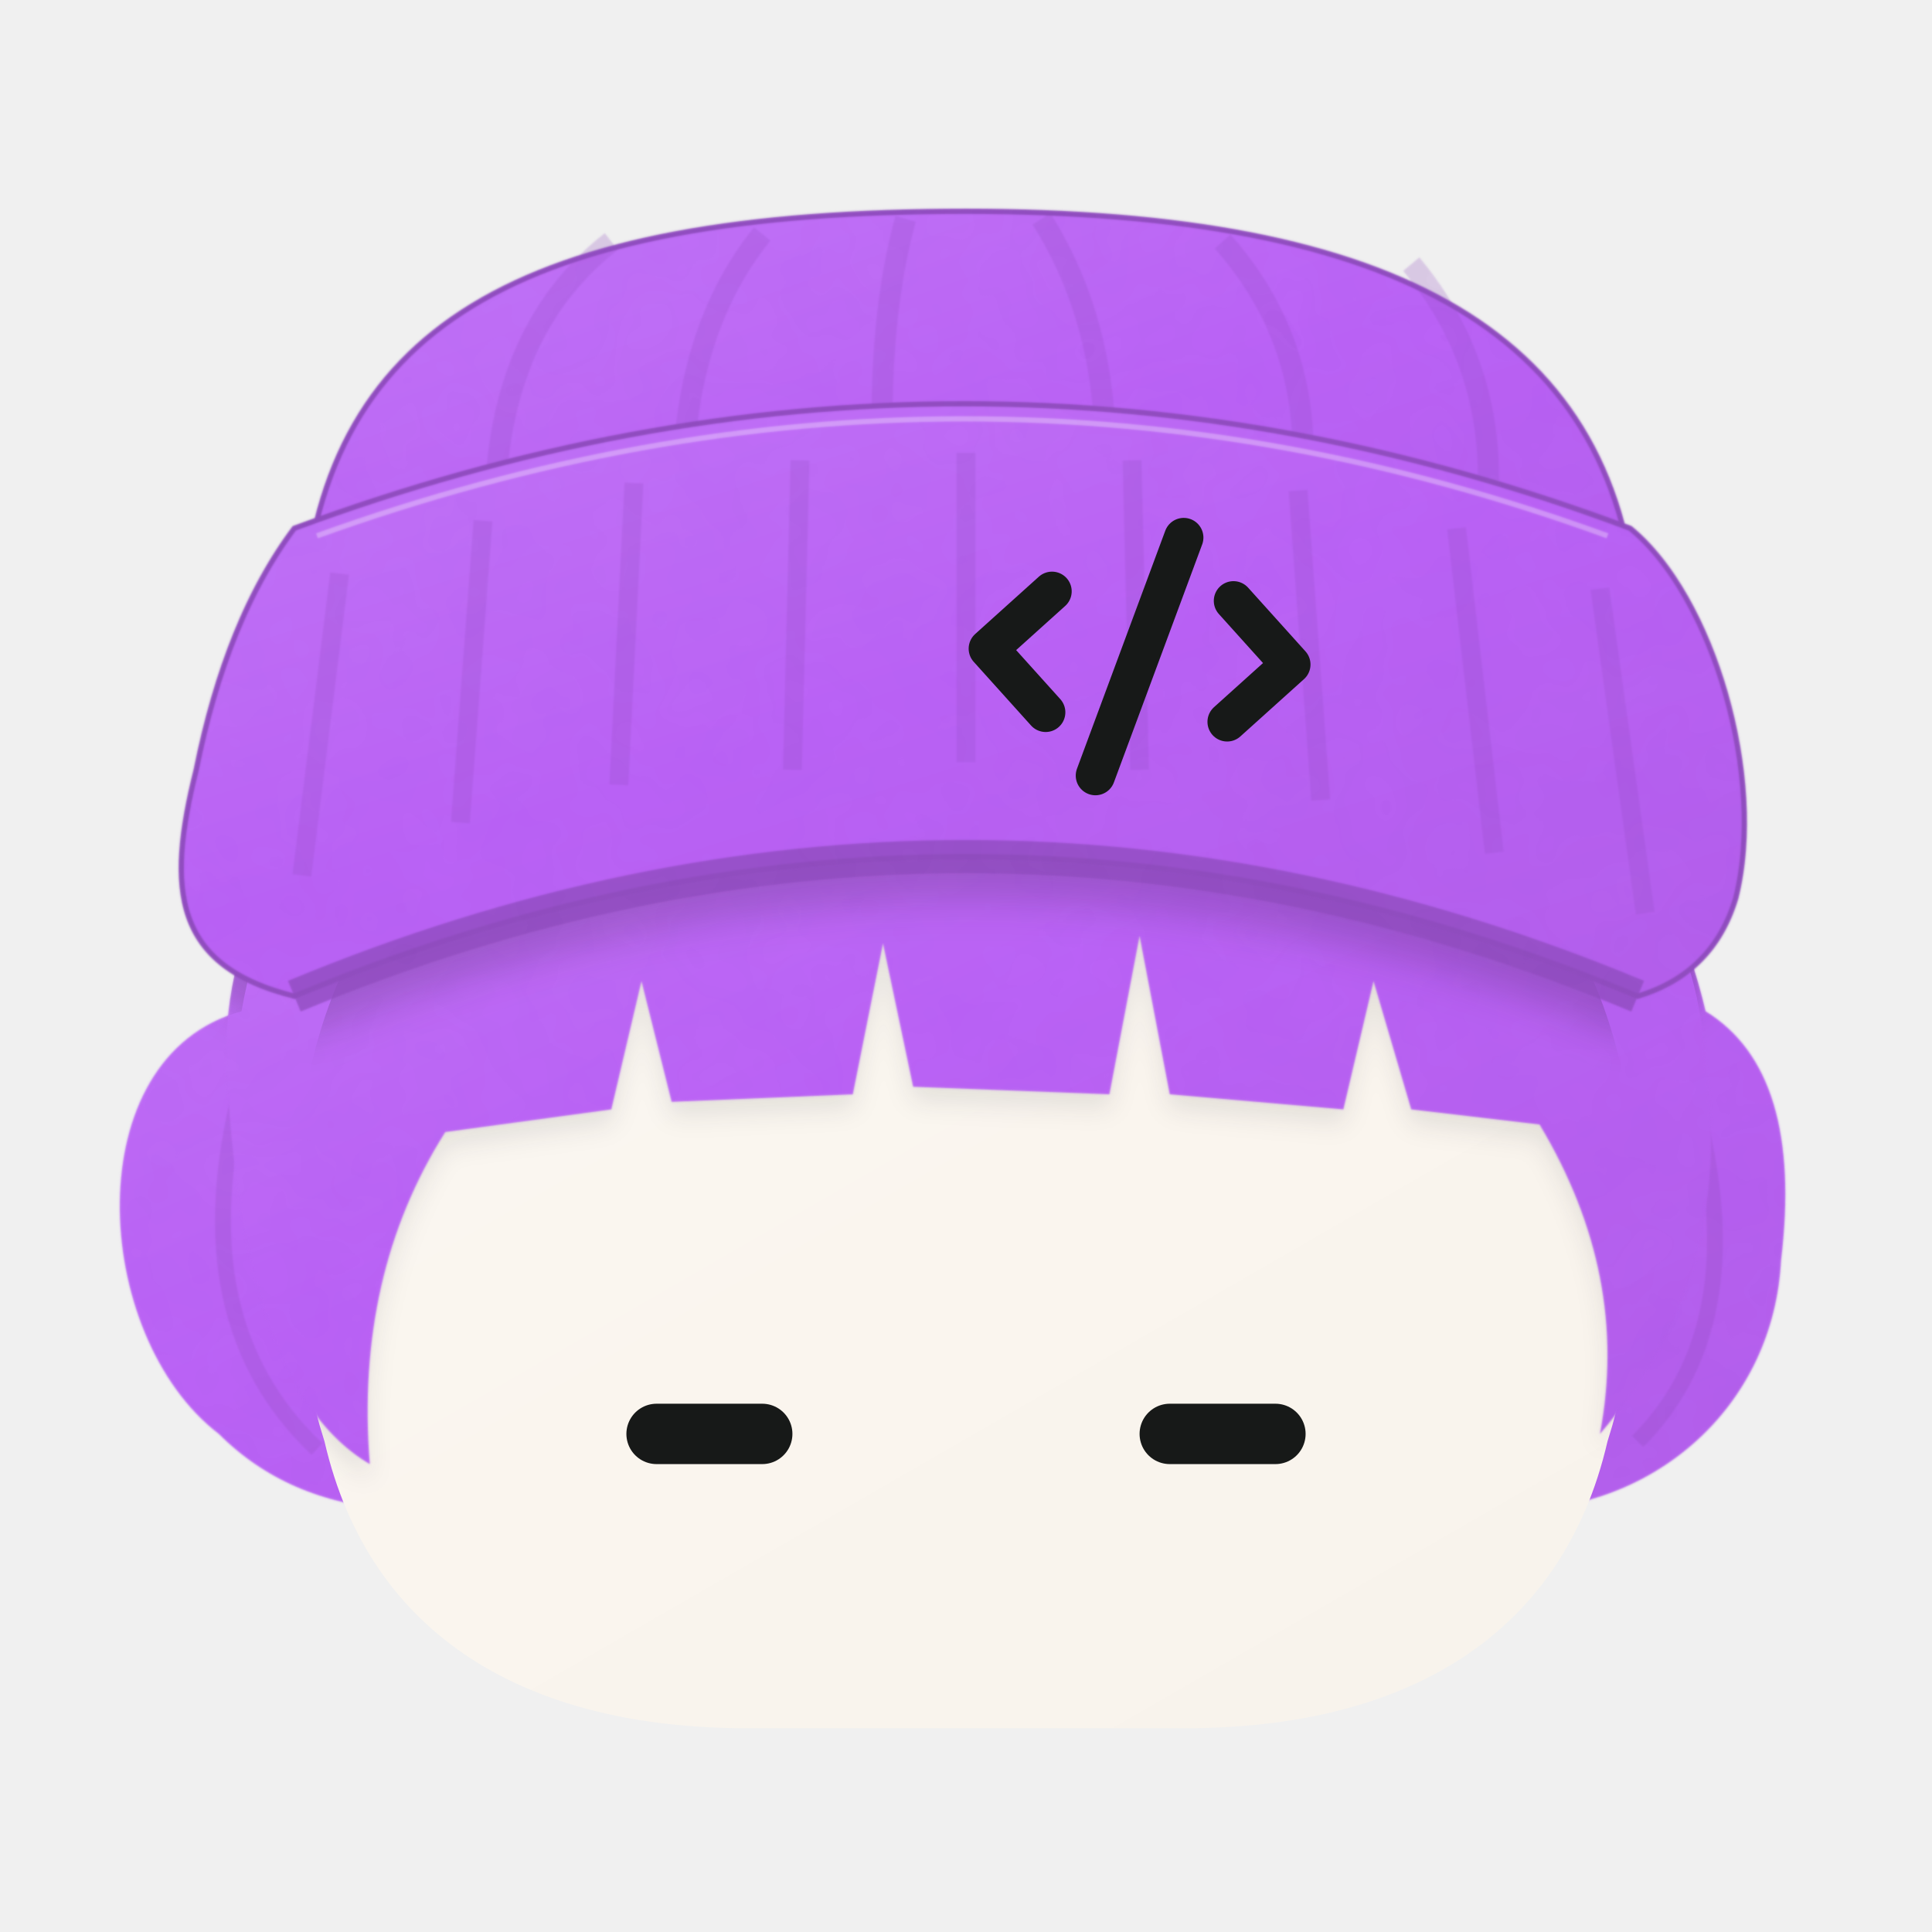
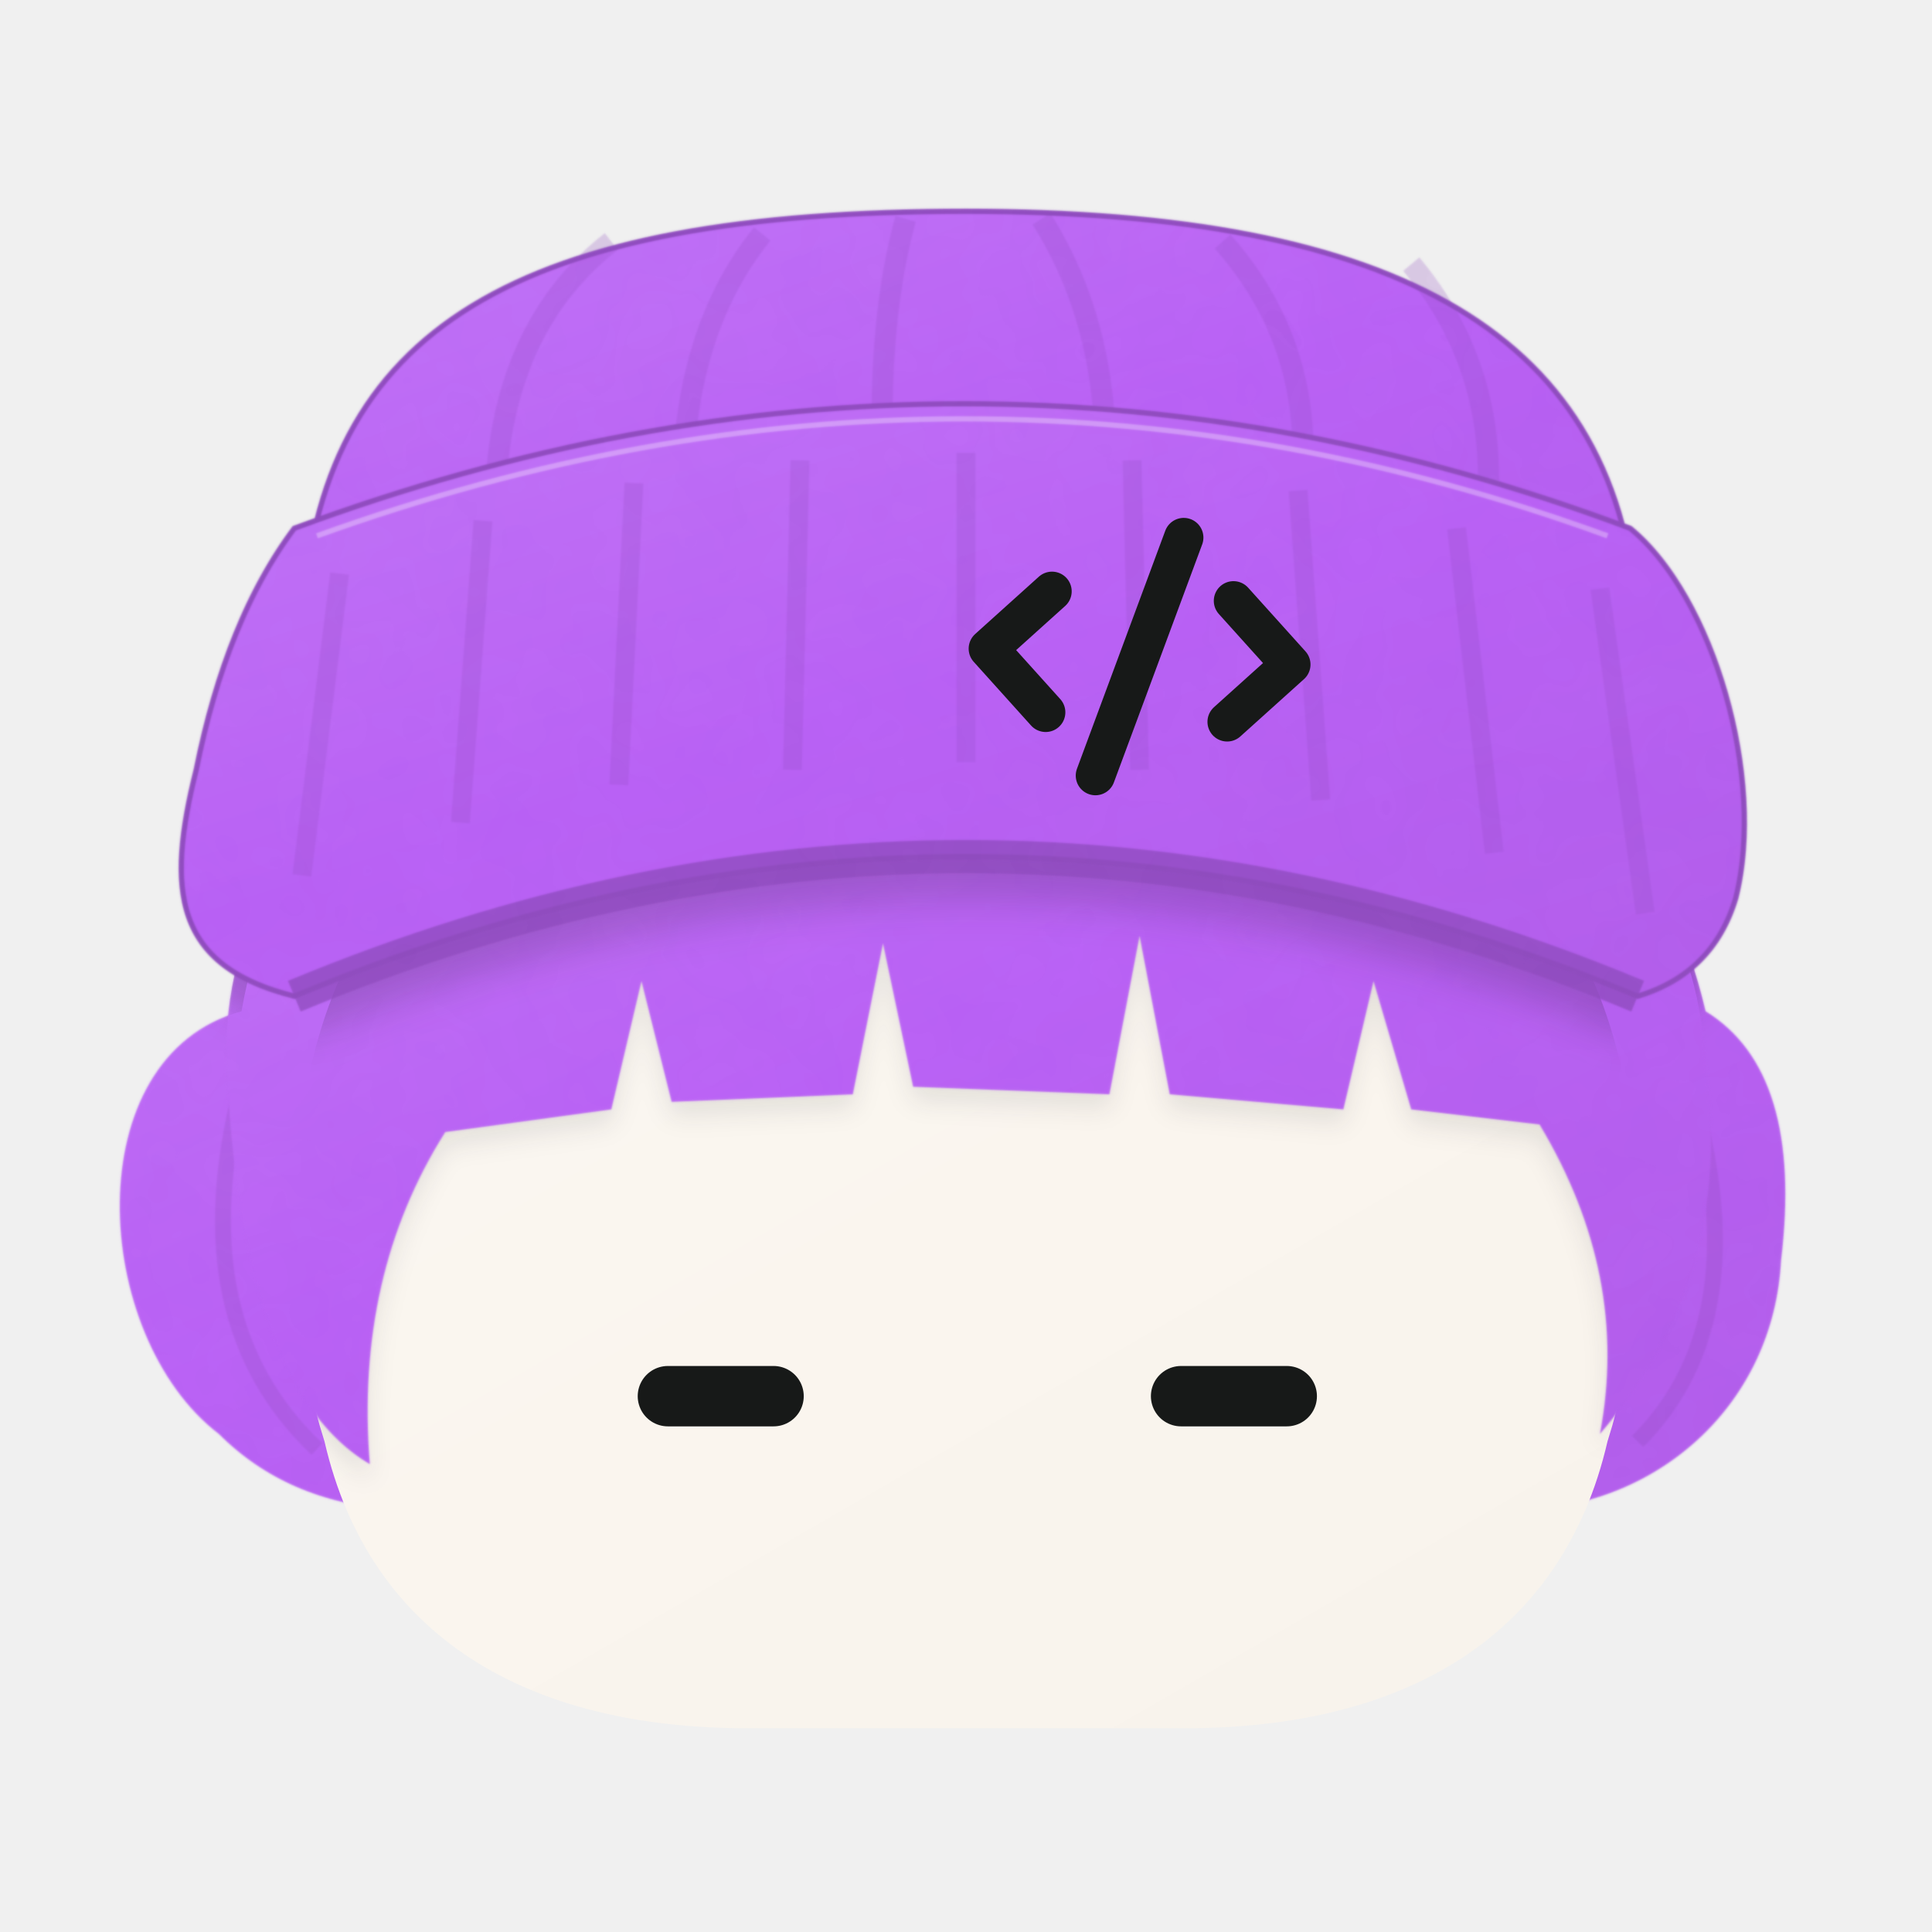
<svg xmlns="http://www.w3.org/2000/svg" viewBox="0 0 256 256" width="256" height="256" role="img">
  <defs>
    <clipPath id="avatar-contact-receiver-fringe-hair-crop-face-round" clipPathUnits="userSpaceOnUse">
      <path d="M48 124C38 140 36 169 43 191C49 217 70 229 99 229H157C186 229 207 217 213 191C220 169 218 140 208 124C185 105 71 105 48 124Z" fill="#000000" />
    </clipPath>
    <filter id="avatar-contact-shadow-fringe-hair-crop-face-round" filterUnits="userSpaceOnUse" x="0" y="0" width="256" height="256" color-interpolation-filters="sRGB">
      <feGaussianBlur in="SourceAlpha" stdDeviation="1.6" />
      <feOffset dy="2" result="contact-alpha" />
      <feFlood flood-color="#201a28" flood-opacity="0.09" />
      <feComposite in2="contact-alpha" operator="in" />
    </filter>
    <clipPath id="avatar-contact-receiver-hat-hat-beanie-hair-crop-hair-crop-back-face-round" clipPathUnits="userSpaceOnUse">
      <path d="M48 124C38 140 36 169 43 191C49 217 70 229 99 229H157C186 229 207 217 213 191C220 169 218 140 208 124C185 105 71 105 48 124Z" fill="#000000" />
      <path d="M30 141C29 103 68 83 127 83C184 83 224 102 226 141Q230 169 212 190Q216 169 204 149L187 147L182 130L178 147L155 145L151 124L147 145L121 144L117 125L113 145L89 146L85 130L81 147L59 150Q47 169 49 194Q32 184 30 141Z" fill="#000000" />
      <path d="M32 134C10 140 12 177 29 190Q38 199 52 200H203C220 199 235 186 236 167Q239 142 226 134C216 92 181 84 128 84C75 84 39 94 32 134Z" fill="#000000" />
      <path d="M32 144Q24 175 42 192M224 144Q233 175 217 191" fill="none" stroke="#000000" stroke-width="2.1" stroke-opacity="0.25" />
    </clipPath>
    <filter id="avatar-contact-shadow-hat-hat-beanie-hair-crop-hair-crop-back-face-round" filterUnits="userSpaceOnUse" x="0" y="0" width="256" height="256" color-interpolation-filters="sRGB">
      <feGaussianBlur in="SourceAlpha" stdDeviation="2.4" />
      <feOffset dy="4" result="contact-alpha" />
      <feFlood flood-color="#201a28" flood-opacity="0.19" />
      <feComposite in2="contact-alpha" operator="in" />
    </filter>
    <filter id="avatar-soft-material-v1" x="-2%" y="-2%" width="104%" height="104%" color-interpolation-filters="sRGB">
      <feTurbulence type="fractalNoise" baseFrequency="0.08" numOctaves="3" seed="17" result="grain" />
      <feColorMatrix in="grain" type="matrix" values="0.213 0.715 0.072 0 0 0.213 0.715 0.072 0 0 0.213 0.715 0.072 0 0 0 0 0 0.03 0" result="faint-grain" />
      <feComposite in="faint-grain" in2="SourceGraphic" operator="in" result="clipped-grain" />
      <feBlend in="SourceGraphic" in2="clipped-grain" mode="soft-light" result="material" />
      <feGaussianBlur in="material" stdDeviation="0.16" />
    </filter>
    <linearGradient id="avatar-face-faf5ee" x1="0%" y1="0%" x2="85%" y2="100%">
      <stop offset="0%" stop-color="#fbf8f2" />
      <stop offset="52%" stop-color="#faf5ee" />
      <stop offset="100%" stop-color="#f8f3ec" />
    </linearGradient>
    <linearGradient id="avatar-hair-b961f5" x1="0%" y1="0%" x2="85%" y2="100%">
      <stop offset="0%" stop-color="#c174f6" />
      <stop offset="52%" stop-color="#b961f5" />
      <stop offset="100%" stop-color="#b35eec" />
    </linearGradient>
    <linearGradient id="avatar-hat-b961f5" x1="0%" y1="0%" x2="85%" y2="100%">
      <stop offset="0%" stop-color="#c174f6" />
      <stop offset="52%" stop-color="#b961f5" />
      <stop offset="100%" stop-color="#b35eec" />
    </linearGradient>
    <linearGradient id="avatar-eyes-171918" x1="0%" y1="0%" x2="85%" y2="100%">
      <stop offset="0%" stop-color="#333534" />
      <stop offset="52%" stop-color="#171918" />
      <stop offset="100%" stop-color="#161817" />
    </linearGradient>
    <linearGradient id="avatar-badge-ffffff" x1="0%" y1="0%" x2="85%" y2="100%">
      <stop offset="0%" stop-color="#ffffff" />
      <stop offset="52%" stop-color="#ffffff" />
      <stop offset="100%" stop-color="#f6f6f6" />
    </linearGradient>
  </defs>
  <g color="#904cbf" filter="url(#avatar-soft-material-v1)">
    <path d="M32 134C10 140 12 177 29 190Q38 199 52 200H203C220 199 235 186 236 167Q239 142 226 134C216 92 181 84 128 84C75 84 39 94 32 134Z" fill="url(#avatar-hair-b961f5)" />
    <path d="M32 144Q24 175 42 192M224 144Q233 175 217 191" fill="none" stroke="#904cbf" stroke-width="2.1" stroke-opacity="0.25" />
  </g>
  <g color="url(#avatar-face-faf5ee)">
    <path d="M48 124C38 140 36 169 43 191C49 217 70 229 99 229H157C186 229 207 217 213 191C220 169 218 140 208 124C185 105 71 105 48 124Z" fill="url(#avatar-face-faf5ee)" />
  </g>
  <g data-layer="contact-shadow-fringe-hair-crop-face-round" clip-path="url(#avatar-contact-receiver-fringe-hair-crop-face-round)">
    <g filter="url(#avatar-contact-shadow-fringe-hair-crop-face-round)">
      <g color="#000000">
        <path d="M30 141C29 103 68 83 127 83C184 83 224 102 226 141Q230 169 212 190Q216 169 204 149L187 147L182 130L178 147L155 145L151 124L147 145L121 144L117 125L113 145L89 146L85 130L81 147L59 150Q47 169 49 194Q32 184 30 141Z" fill="#000000" />
      </g>
    </g>
  </g>
  <g color="#904cbf" filter="url(#avatar-soft-material-v1)">
    <path d="M30 141C29 103 68 83 127 83C184 83 224 102 226 141Q230 169 212 190Q216 169 204 149L187 147L182 130L178 147L155 145L151 124L147 145L121 144L117 125L113 145L89 146L85 130L81 147L59 150Q47 169 49 194Q32 184 30 141Z" fill="url(#avatar-hair-b961f5)" />
  </g>
  <g data-layer="contact-shadow-hat-hat-beanie-hair-crop-hair-crop-back-face-round" clip-path="url(#avatar-contact-receiver-hat-hat-beanie-hair-crop-hair-crop-back-face-round)">
    <g filter="url(#avatar-contact-shadow-hat-hat-beanie-hair-crop-hair-crop-back-face-round)">
      <g color="#000000">
        <path d="M40 83C42 43 69 28 128 28C185 28 215 44 217 83L218 104H38Z" fill="#000000" stroke="#000000" stroke-width="0.7" />
        <path d="M66 77Q63 46 81 32M91 76Q88 47 101 31M118 76Q115 47 120 29M145 76Q150 48 138 29M170 77Q178 50 162 32M195 79Q202 53 187 35" fill="none" stroke="#000000" stroke-width="2.8" stroke-opacity="0.23" />
        <path d="M39 70Q128 37 216 70C227 79 234 103 230 119Q227 129 217 132Q128 95 39 132C23 128 22 118 26 102Q30 82 39 70Z" fill="#000000" stroke="#000000" stroke-width="0.7" />
        <path d="M45 76L40 116M64 69L61 109M84 64L82 104M106 61L105 102M128 60V101M150 61L151 102M172 65L175 106M193 70L198 113M212 78L218 121" fill="none" stroke="#000000" stroke-width="2.5" stroke-opacity="0.23" />
        <path d="M39 132Q128 95 217 132" fill="none" stroke="#000000" stroke-width="4.4" stroke-opacity="0.78" />
        <path d="M42 71Q128 40 213 71" fill="none" stroke="#ffffff" stroke-width="0.7" stroke-opacity="0.32" />
      </g>
    </g>
  </g>
  <g color="#904cbf" filter="url(#avatar-soft-material-v1)">
    <path d="M40 83C42 43 69 28 128 28C185 28 215 44 217 83L218 104H38Z" fill="url(#avatar-hat-b961f5)" stroke="#904cbf" stroke-width="0.7" />
    <path d="M66 77Q63 46 81 32M91 76Q88 47 101 31M118 76Q115 47 120 29M145 76Q150 48 138 29M170 77Q178 50 162 32M195 79Q202 53 187 35" fill="none" stroke="#904cbf" stroke-width="2.8" stroke-opacity="0.23" />
    <path d="M39 70Q128 37 216 70C227 79 234 103 230 119Q227 129 217 132Q128 95 39 132C23 128 22 118 26 102Q30 82 39 70Z" fill="url(#avatar-hat-b961f5)" stroke="#904cbf" stroke-width="0.7" />
    <path d="M45 76L40 116M64 69L61 109M84 64L82 104M106 61L105 102M128 60V101M150 61L151 102M172 65L175 106M193 70L198 113M212 78L218 121" fill="none" stroke="#904cbf" stroke-width="2.5" stroke-opacity="0.23" />
    <path d="M39 132Q128 95 217 132" fill="none" stroke="#904cbf" stroke-width="4.4" stroke-opacity="0.78" />
    <path d="M42 71Q128 40 213 71" fill="none" stroke="#ffffff" stroke-width="0.7" stroke-opacity="0.32" />
  </g>
  <g data-layer="hat-badge" transform="translate(151 87) rotate(3) scale(0.86) translate(-128 -64)">
    <g transform="translate(128 64) scale(0.21875) translate(-128 -128)">
      <g color="#171918">
        <path d="m18 16 4-4-4-4" fill="none" stroke="#171918" stroke-width="2.6" stroke-linecap="round" stroke-linejoin="round" transform="scale(10.66667)" />
        <path d="m6 8-4 4 4 4" fill="none" stroke="#171918" stroke-width="2.6" stroke-linecap="round" stroke-linejoin="round" transform="scale(10.66667)" />
        <path d="m14.5 4-5 16" fill="none" stroke="#171918" stroke-width="2.6" stroke-linecap="round" stroke-linejoin="round" transform="scale(10.66667)" />
      </g>
    </g>
  </g>
  <g data-layer="state" data-state="waiting">
-     <path d="M87 190H101" fill="none" stroke="#171918" stroke-width="8" stroke-linecap="round" stroke-linejoin="round" />
-     <path d="M155 190H169" fill="none" stroke="#171918" stroke-width="8" stroke-linecap="round" stroke-linejoin="round" />
+     <g transform="translate(95.5 185)">
+       <path d="M-7 0H7" fill="none" stroke="#171918" stroke-width="8" stroke-linecap="round" stroke-linejoin="round" />
+     </g>
+     <g transform="translate(163.5 185)">
+       <path d="M-7 0H7" fill="none" stroke="#171918" stroke-width="8" stroke-linecap="round" stroke-linejoin="round" />
+     </g>
  </g>
</svg>
